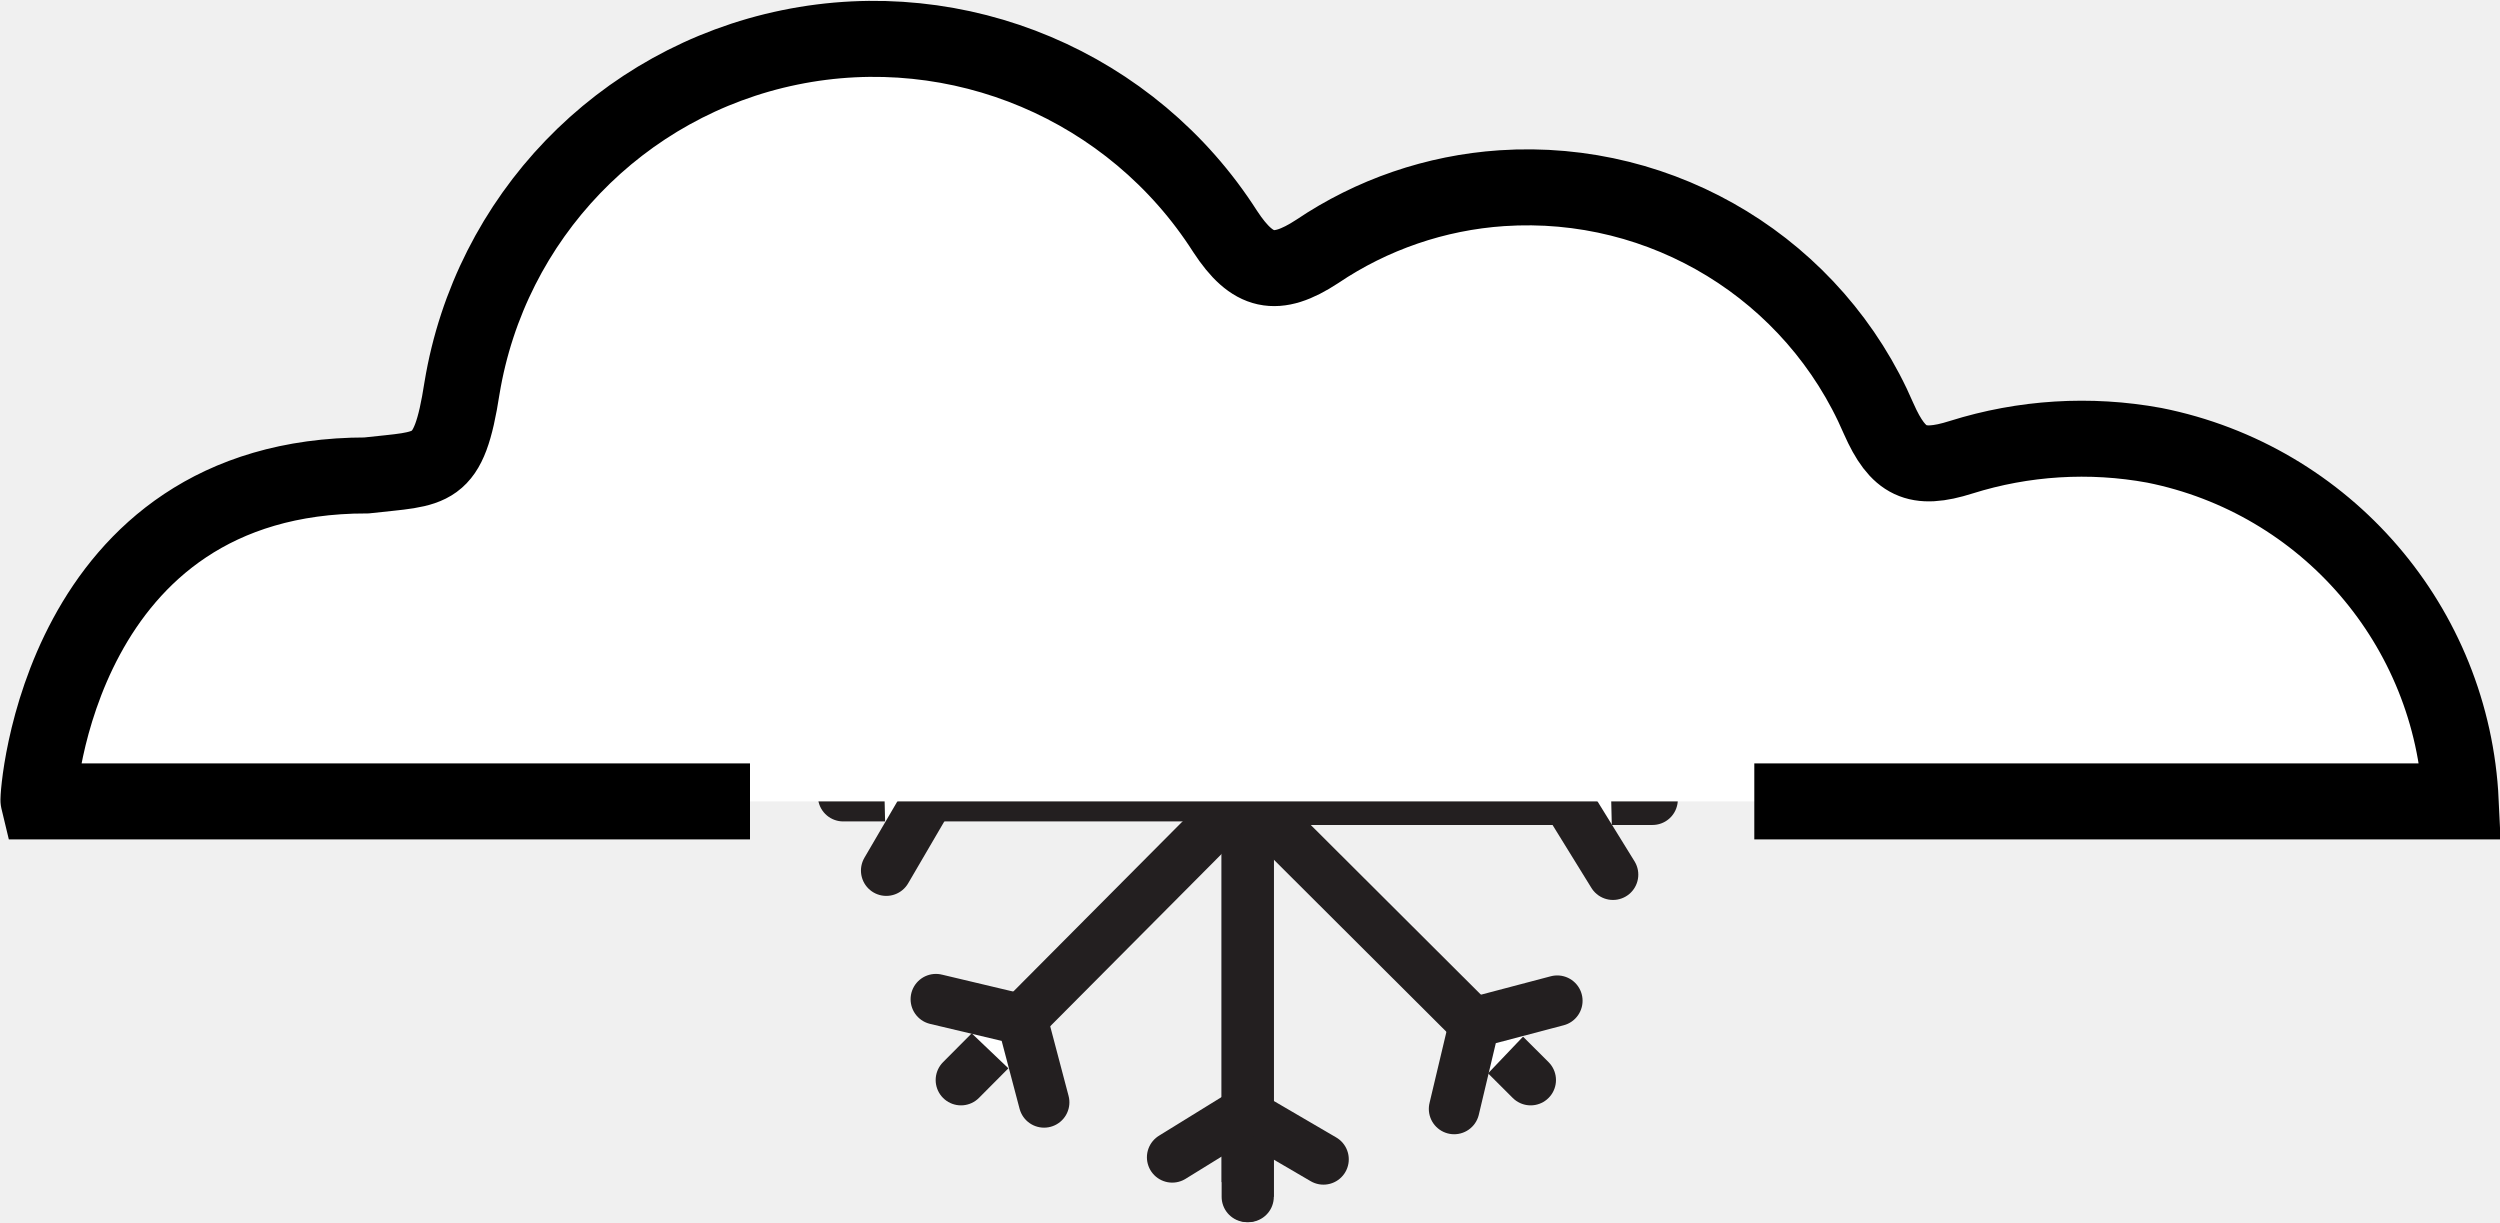
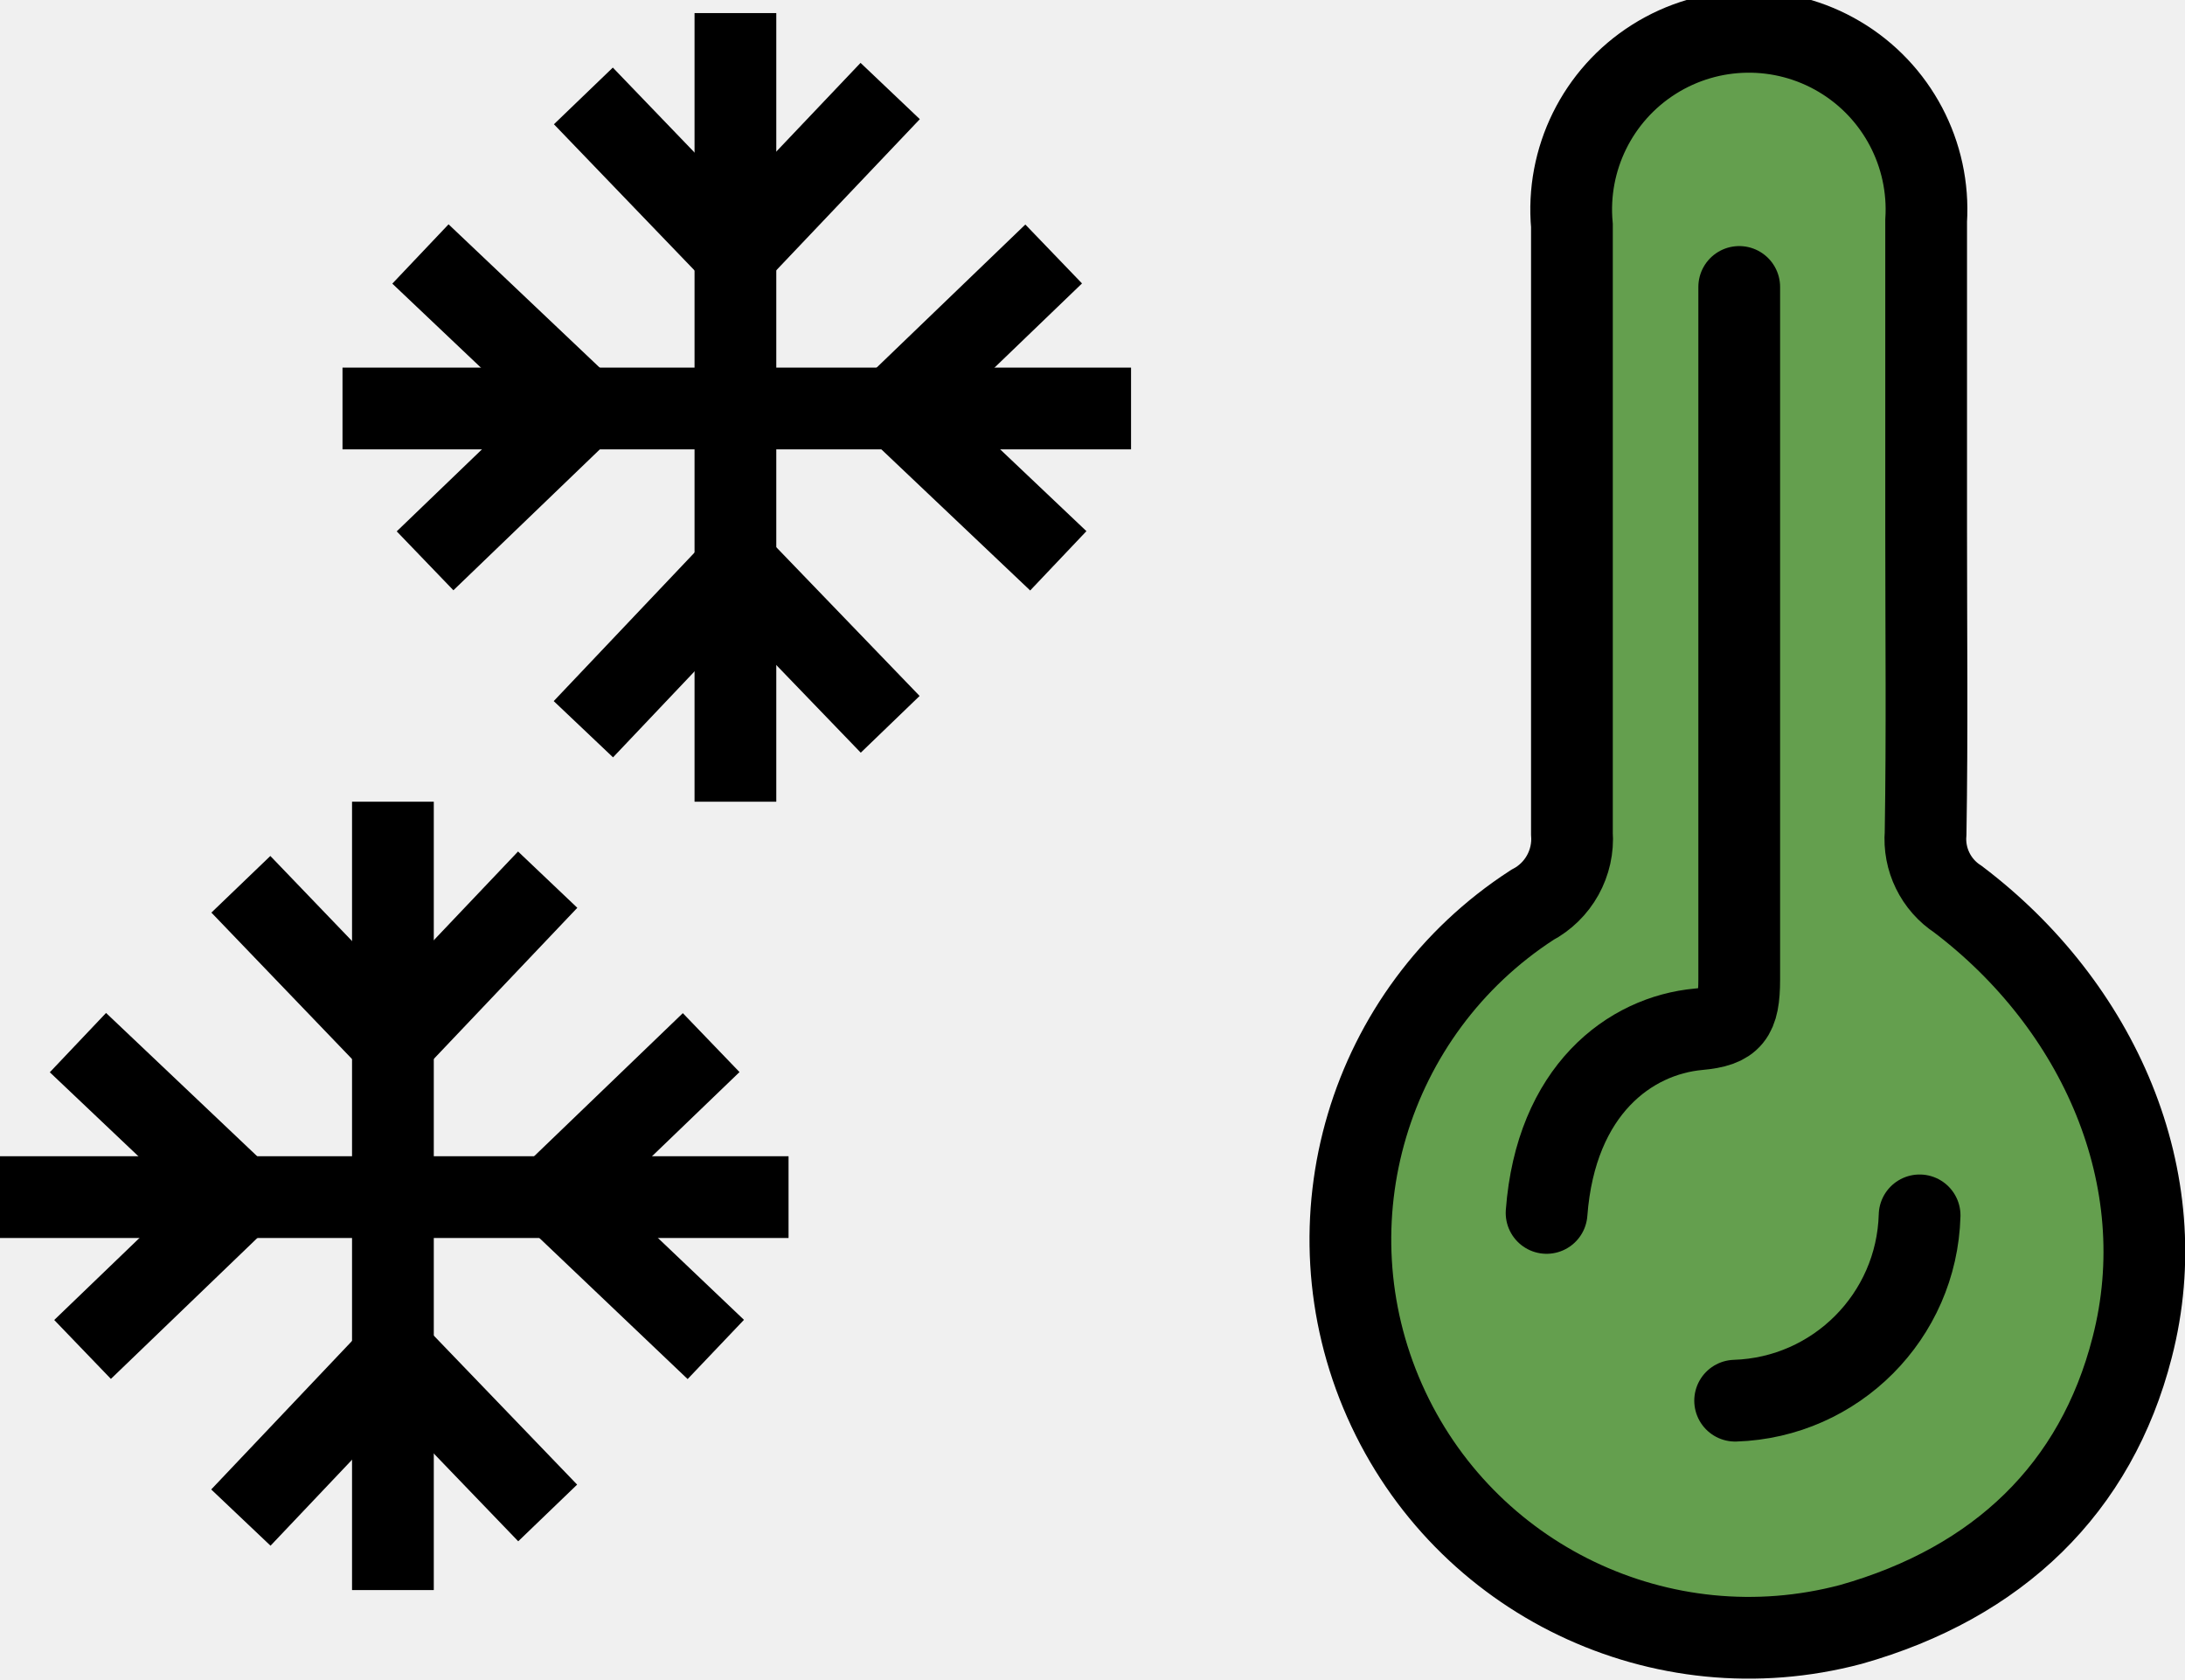
- <svg xmlns="http://www.w3.org/2000/svg" viewBox="0 0 98.7 48.25">
+ <svg xmlns="http://www.w3.org/2000/svg" viewBox="0 0 80.19 61.64">
  <defs>
-     <style>.cls-1,.cls-2,.cls-3{fill:#fff;stroke-miterlimit:10;}.cls-1,.cls-2{stroke:#231f20;stroke-width:2px;}.cls-2{stroke-linecap:round;}.cls-3{stroke:#000;stroke-width:3px;}</style>
+     <style>.cls-1{fill:#649f4e;}.cls-2,.cls-3{fill:none;stroke:#000;stroke-miterlimit:10;stroke-width:3px;}.cls-3{stroke-linecap:round;}</style>
  </defs>
  <g id="Layer_2" data-name="Layer 2">
    <g id="Layer_1-2" data-name="Layer 1">
-       <line class="cls-1" x1="49.29" y1="16.34" x2="49.29" y2="47.25" />
-       <line class="cls-2" x1="49.29" y1="15.76" x2="49.29" y2="47.25" />
-       <line class="cls-2" x1="49.27" y1="19.16" x2="52.25" y2="17.32" />
-       <line class="cls-2" x1="52.25" y1="45.77" x2="49.34" y2="44.07" />
-       <line class="cls-2" x1="49.33" y1="31.57" x2="60.43" y2="42.64" />
-       <polyline class="cls-2" points="61.48 39.51 58.22 40.37 57.41 43.78" />
-       <line class="cls-2" x1="60.59" y1="20.36" x2="49.28" y2="31.74" />
-       <polyline class="cls-2" points="57.31 19.49 58.16 22.75 61.58 23.56" />
-       <line class="cls-2" x1="65.24" y1="31.57" x2="49.33" y2="31.57" />
-       <polyline class="cls-2" points="63.54 28.64 61.84 31.55 63.68 34.53" />
-       <line class="cls-1" x1="49.23" y1="46.67" x2="49.23" y2="15.76" />
-       <line class="cls-2" x1="49.23" y1="47.25" x2="49.23" y2="15.76" />
-       <line class="cls-2" x1="49.26" y1="43.85" x2="46.28" y2="45.69" />
-       <line class="cls-2" x1="46.28" y1="17.23" x2="49.19" y2="18.93" />
-       <line class="cls-2" x1="49.19" y1="31.43" x2="38.1" y2="20.36" />
-       <polyline class="cls-2" points="37.05 23.5 40.31 22.64 41.12 19.23" />
-       <line class="cls-2" x1="37.94" y1="42.64" x2="49.25" y2="31.27" />
-       <polyline class="cls-2" points="41.22 43.52 40.36 40.26 36.95 39.45" />
-       <line class="cls-2" x1="33.29" y1="31.43" x2="49.19" y2="31.43" />
-       <polyline class="cls-2" points="34.99 34.37 36.69 31.46 34.85 28.48" />
-       <path class="cls-3" d="M69.26,31.64H97.15a15.06,15.06,0,0,0-12.1-14.06,15.87,15.87,0,0,0-7.62.47c-1.76.56-2.5.2-3.26-1.52a15.1,15.1,0,0,0-14.88-9.1A14.82,14.82,0,0,0,52,9.93c-1.62,1.06-2.55.86-3.63-.79a16.47,16.47,0,0,0-30.13,6.18c-.53,3.41-1.13,3.15-3.77,3.45-12.16,0-13,12.67-12.95,12.87H29.61" />
+       <path class="cls-1" d="M70.69,19.51V8.1a6.52,6.52,0,1,0-13,.18c0,7.44,0,14.87,0,22.3a2.74,2.74,0,0,1-1.46,2.63,14.62,14.62,0,0,0,11.7,26.4c5.41-1.53,9-5,10.32-10.16C79.86,43.23,77,36.89,71.86,33a2.64,2.64,0,0,1-1.19-2.43C70.73,26.91,70.69,23.21,70.69,19.51Z" />
+       <polyline class="cls-2" points="8.84 55.69 14.51 49.71 20.1 55.52" />
+       <polyline class="cls-2" points="20.1 32.28 14.42 38.26 8.84 32.45" />
+       <line class="cls-2" x1="14.42" y1="29.42" x2="14.42" y2="58.35" />
+       <polyline class="cls-2" points="26.27 49.52 20.3 43.84 26.1 38.26" />
+       <polyline class="cls-2" points="2.86 38.26 8.84 43.93 3.03 49.52" />
+       <line class="cls-2" y1="43.93" x2="28.94" y2="43.93" />
+       <polyline class="cls-2" points="21.41 26.76 27.08 20.78 32.67 26.58" />
+       <polyline class="cls-2" points="32.67 3.34 26.99 9.32 21.41 3.52" />
+       <line class="cls-2" x1="26.99" y1="0.48" x2="26.99" y2="29.42" />
+       <polyline class="cls-2" points="38.84 20.58 32.86 14.91 38.67 9.32" />
+       <polyline class="cls-2" points="15.43 9.32 21.41 14.99 15.6 20.58" />
+       <line class="cls-2" x1="12.57" y1="14.99" x2="41.51" y2="14.99" />
+       <path class="cls-2" d="M70.69,19.51V8.1a6.52,6.52,0,1,0-13,.18c0,7.44,0,14.87,0,22.3a2.74,2.74,0,0,1-1.46,2.63,14.62,14.62,0,0,0,11.7,26.4c5.41-1.53,9-5,10.32-10.16C79.86,43.23,77,36.89,71.86,33a2.64,2.64,0,0,1-1.19-2.43C70.73,26.91,70.69,23.21,70.69,19.51Z" />
+       <path class="cls-3" d="M63.83,10.53V35.94c0,1.37-.28,1.72-1.49,1.83C59.82,38,57.1,40,56.76,44.51" />
+       <path class="cls-3" d="M63.68,51.4a7,7,0,0,0,6.77-6.8" />
    </g>
  </g>
</svg>
